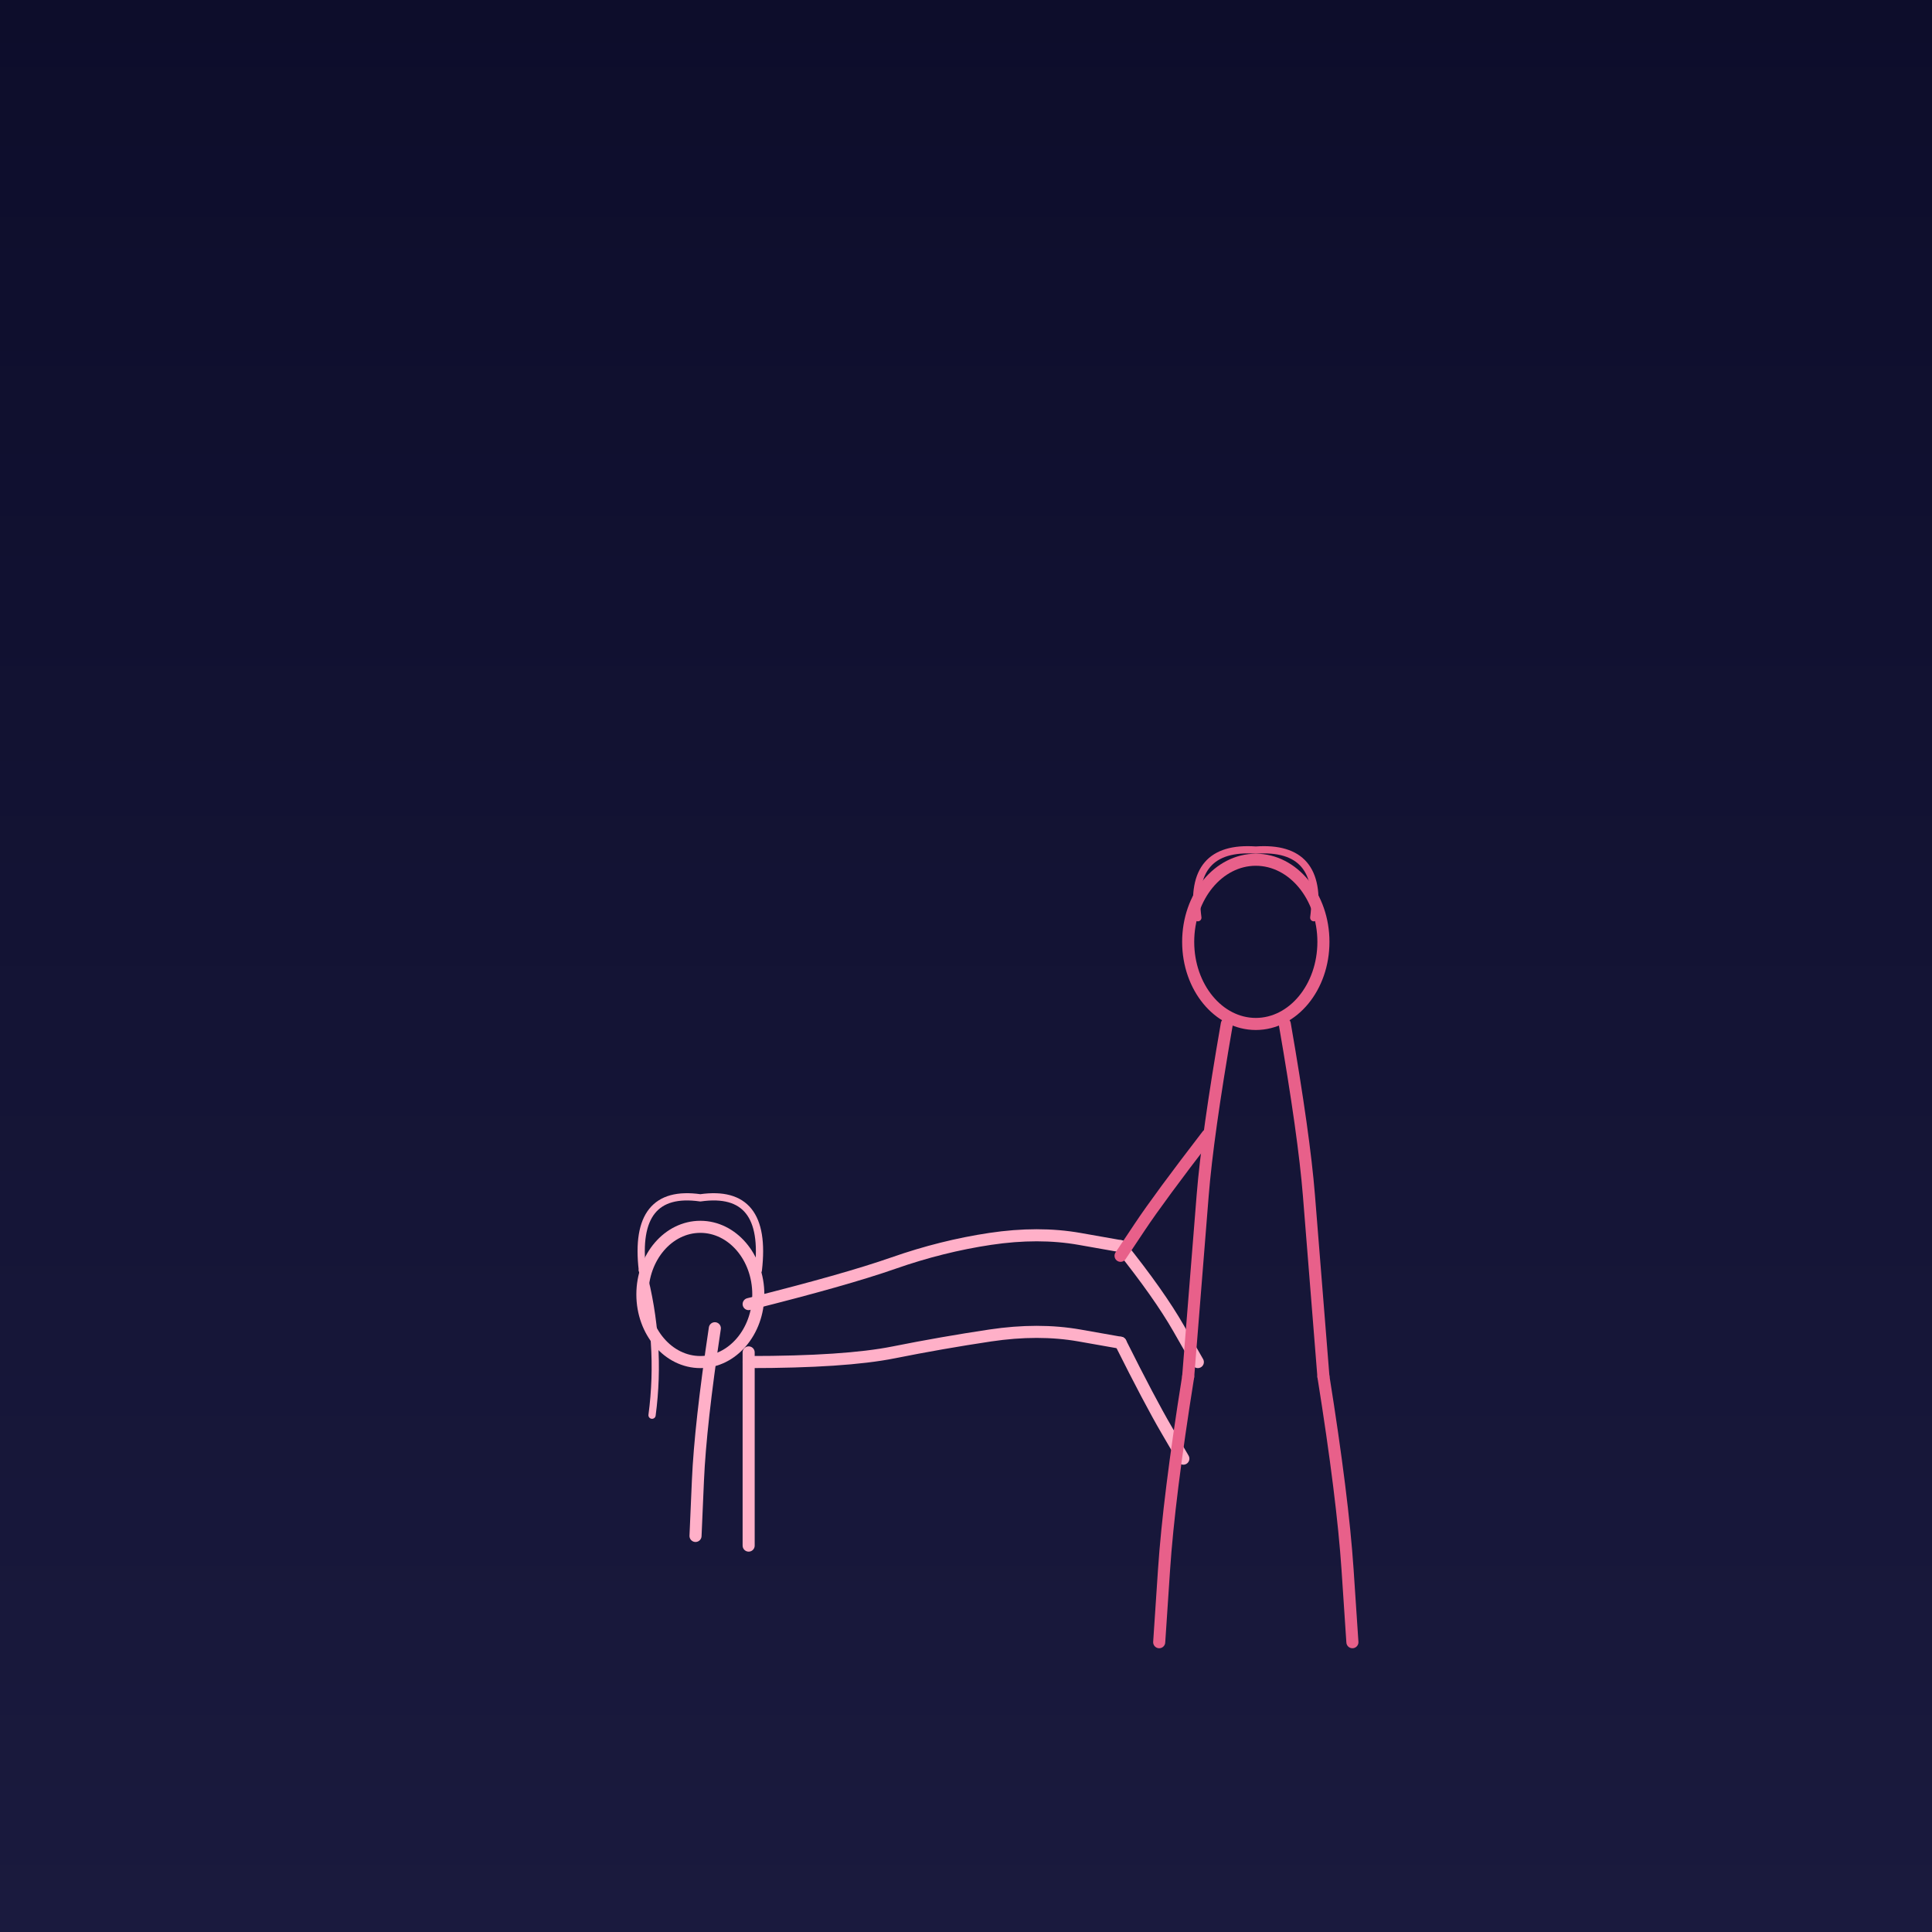
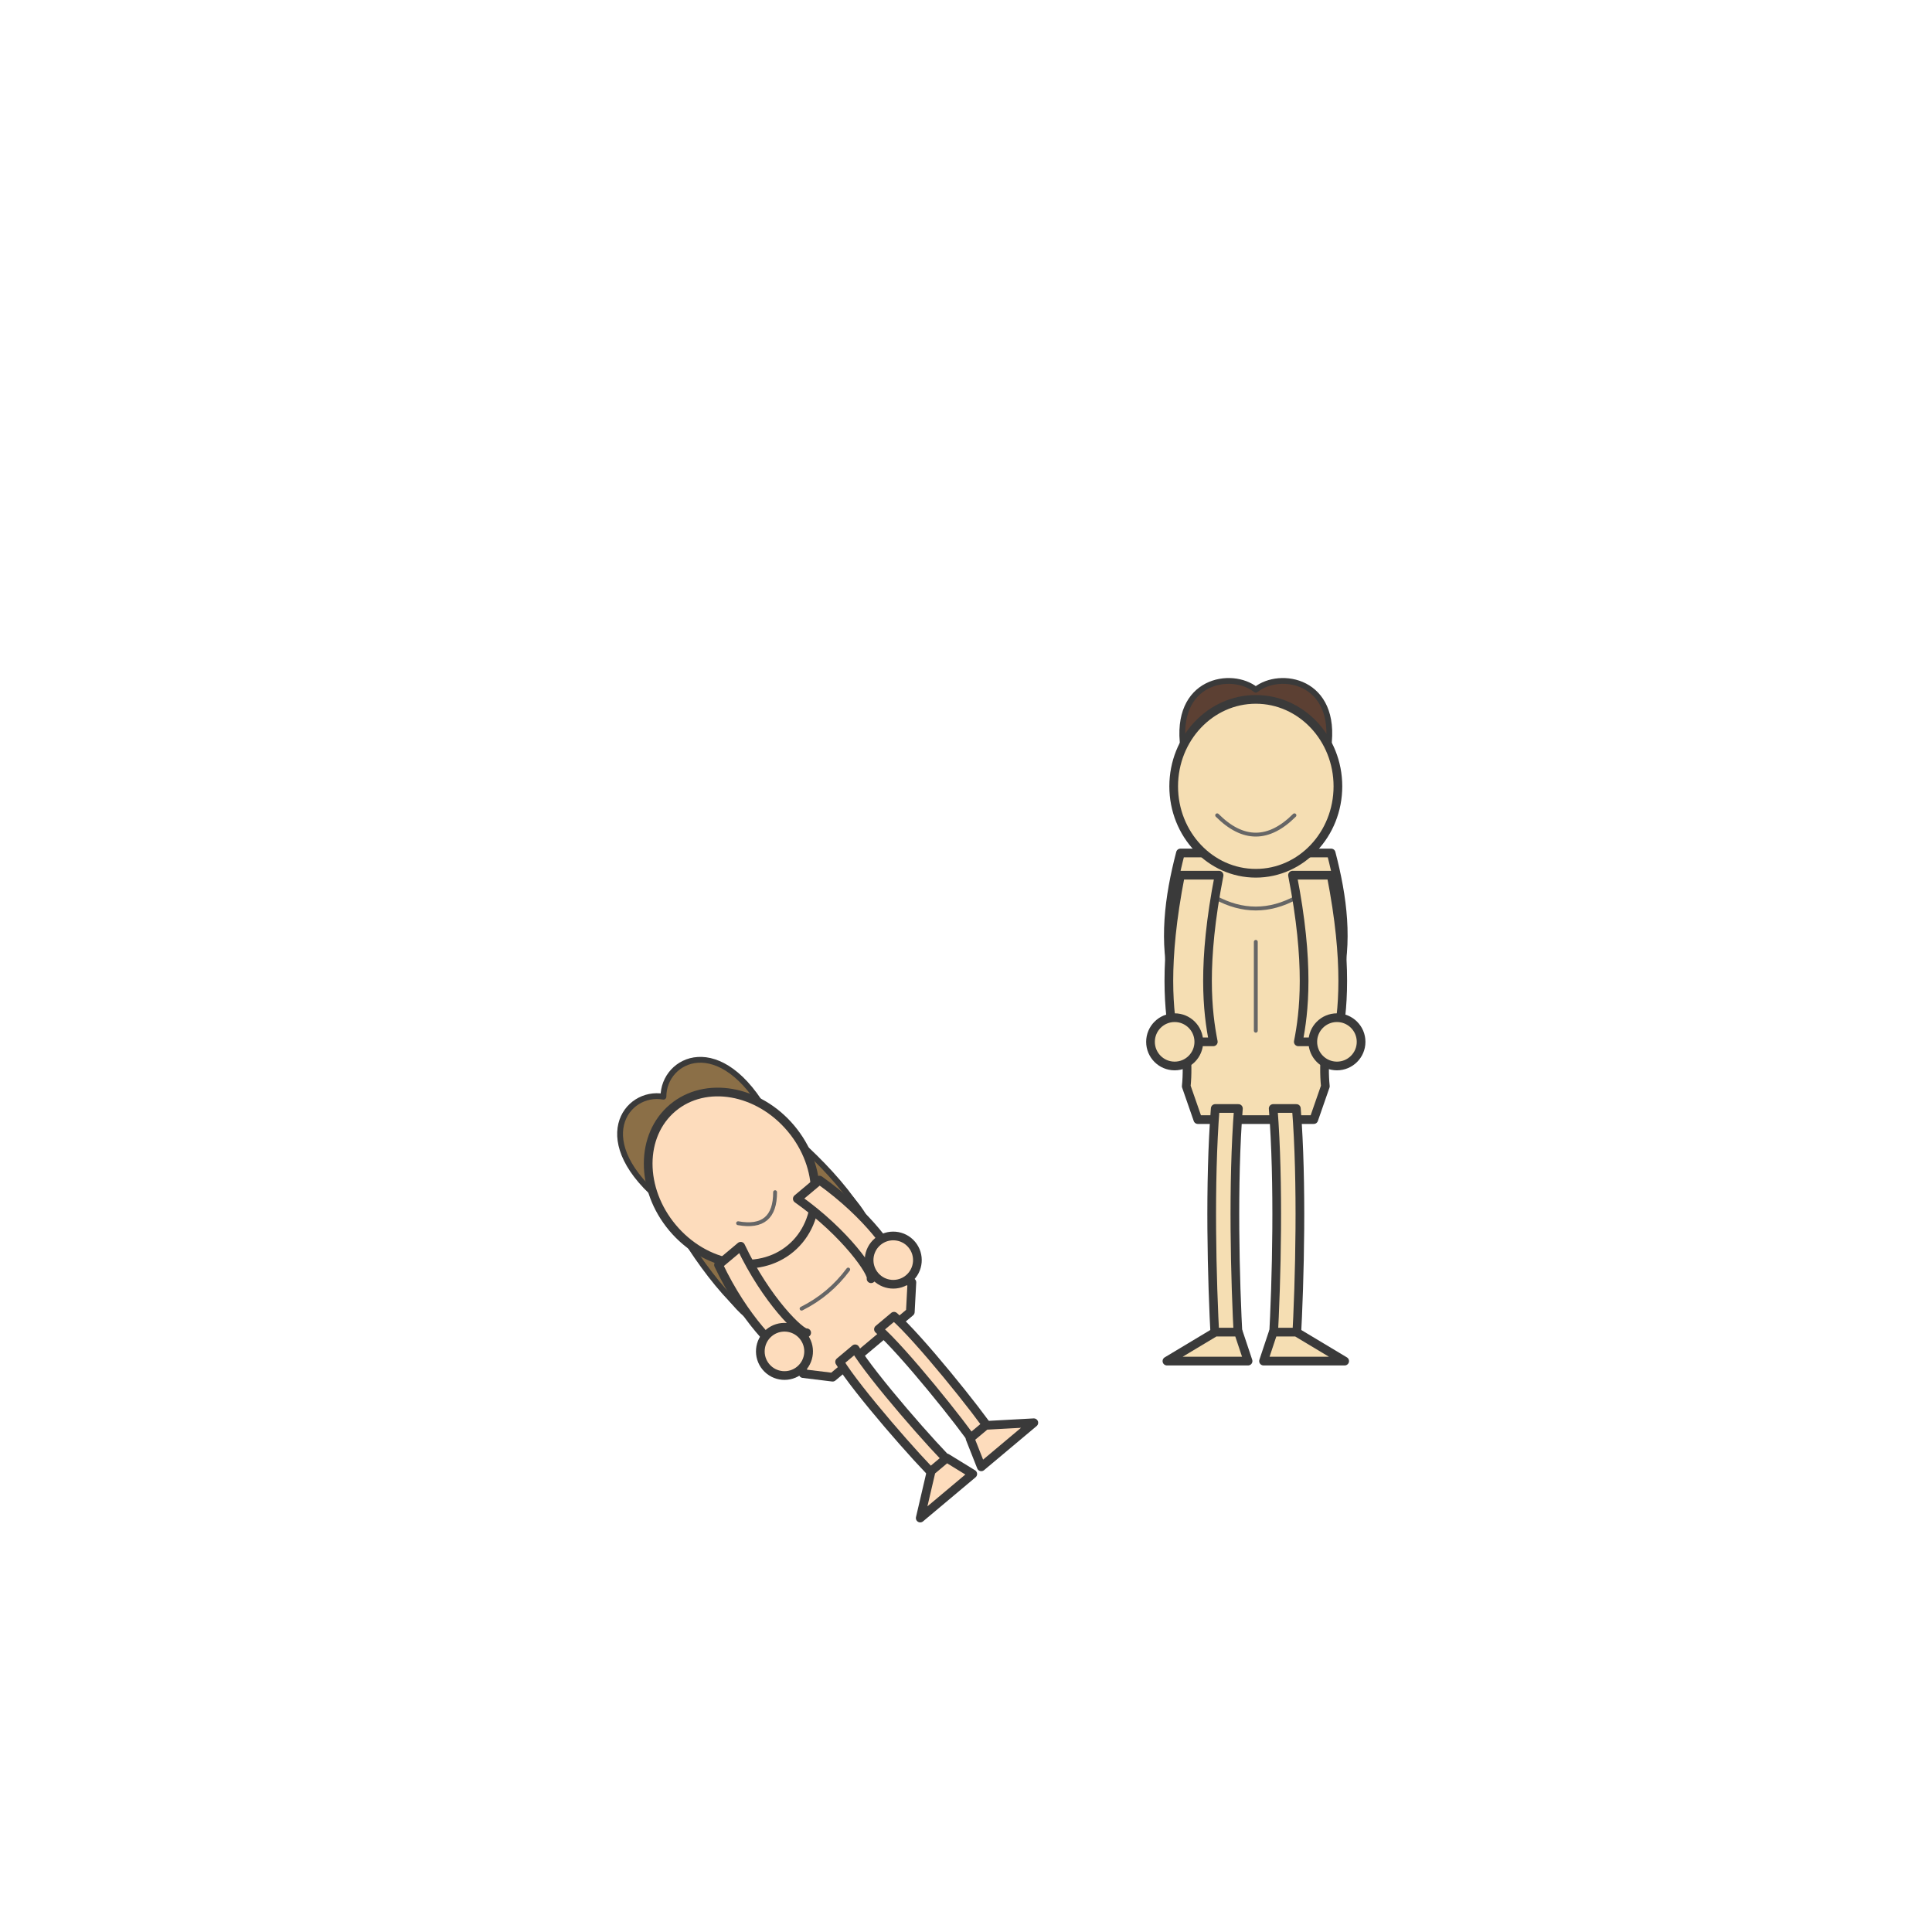
<svg xmlns="http://www.w3.org/2000/svg" viewBox="0 0 400 400" width="400" height="400">
-   <defs>
-     <linearGradient id="bg" x1="0" y1="0" x2="0" y2="1">
-       <stop offset="0%" stop-color="#0d0d2b" />
-       <stop offset="100%" stop-color="#1a1a3e" />
-     </linearGradient>
-   </defs>
-   <rect width="400" height="400" fill="url(#bg)" />
-   <ellipse cx="145" cy="268" rx="12" ry="14" fill="none" stroke="#FFB0C8" stroke-width="2.5" stroke-linecap="round" />
-   <path d="M133,263 Q131,246 145,248 Q159,246 157,263" fill="none" stroke="#FFB0C8" stroke-width="1.5" stroke-linecap="round" stroke-linejoin="round" opacity="1" />
-   <path d="M133,263 Q137,278 135,293" fill="none" stroke="#FFB0C8" stroke-width="1.5" stroke-linecap="round" stroke-linejoin="round" opacity="1" />
-   <path d="M155,270 Q175,265 185.0,261.5 Q195,258 205.0,256.5 Q215,255 223.5,256.5 L232,258" fill="none" stroke="#FFB0C8" stroke-width="2.5" stroke-linecap="round" stroke-linejoin="round" opacity="1" />
-   <path d="M155,282 Q175,282 185.0,280.0 Q195,278 205.0,276.5 Q215,275 223.5,276.5 L232,278" fill="none" stroke="#FFB0C8" stroke-width="2.5" stroke-linecap="round" stroke-linejoin="round" opacity="1" />
-   <path d="M148,275 Q145,295 144.5,306.5 L144,318" fill="none" stroke="#FFB0C8" stroke-width="2.5" stroke-linecap="round" stroke-linejoin="round" opacity="1" />
-   <path d="M155,280 Q155,300 155.0,310.0 L155,320" fill="none" stroke="#FFB0C8" stroke-width="2.5" stroke-linecap="round" stroke-linejoin="round" opacity="1" />
-   <path d="M232,258 Q240,268 244.0,275.0 L248,282" fill="none" stroke="#FFB0C8" stroke-width="2.5" stroke-linecap="round" stroke-linejoin="round" opacity="1" />
-   <path d="M232,278 Q238,290 241.5,296.0 L245,302" fill="none" stroke="#FFB0C8" stroke-width="2.5" stroke-linecap="round" stroke-linejoin="round" opacity="1" />
-   <ellipse cx="260" cy="195" rx="14" ry="17" fill="none" stroke="#E8608A" stroke-width="2.5" stroke-linecap="round" />
-   <path d="M248,190 Q246,175 260,176 Q274,175 272,190" fill="none" stroke="#E8608A" stroke-width="1.5" stroke-linecap="round" stroke-linejoin="round" opacity="1" />
-   <path d="M254,212 Q250,235 249.0,247.5 Q248,260 247.0,272.5 L246,285" fill="none" stroke="#E8608A" stroke-width="2.5" stroke-linecap="round" stroke-linejoin="round" opacity="1" />
-   <path d="M266,212 Q270,235 271.0,247.5 Q272,260 273.0,272.5 L274,285" fill="none" stroke="#E8608A" stroke-width="2.5" stroke-linecap="round" stroke-linejoin="round" opacity="1" />
-   <path d="M246,285 Q242,310 241.0,325.0 L240,340" fill="none" stroke="#E8608A" stroke-width="2.5" stroke-linecap="round" stroke-linejoin="round" opacity="1" />
-   <path d="M274,285 Q278,310 279.0,325.0 L280,340" fill="none" stroke="#E8608A" stroke-width="2.5" stroke-linecap="round" stroke-linejoin="round" opacity="1" />
-   <path d="M250,235 Q240,248 236.0,254.0 L232,260" fill="none" stroke="#E8608A" stroke-width="2.5" stroke-linecap="round" stroke-linejoin="round" opacity="1" />
+   <rect width="400" height="400" fill="#FFFFFF" />
+   <g transform="rotate(-40,165,260)">
+     <path d="M151.35,248.0 C149.25,254.0 148.2,260 150.3,266.0 C154.5,270.5 153.45,275.0 150.3,279.5 L154.5,284.0 L175.5,284.0 L179.7,279.5 C176.55,275.0 175.5,270.5 179.7,266.0 C181.8,260 180.75,254.0 178.65,248.0 Z" fill="#FDDCBC" stroke="#3a3a3a" stroke-width="1.8" stroke-linecap="round" stroke-linejoin="round" />
+     <path d="M159.75,255.5 Q165,258.5 170.25,255.5" fill="none" stroke="#666666" stroke-width="0.8" stroke-linecap="round" />
+     <path d="M158.7,269.0 Q165,270.5 171.3,269.0" fill="none" stroke="#666666" stroke-width="0.8" stroke-linecap="round" />
+     <path d="M161.85,248.0 L162.48,243.5 L167.52,243.5 L168.15,248.0 Z" fill="#FDDCBC" stroke="#3a3a3a" stroke-width="1.8" stroke-linecap="round" stroke-linejoin="round" />
+     <path d="M151,234.0 C147,214.0 160,211.0 165,217.0 C170,211.0 183,214.0 179,234.0 C181,244.0 183,259.0 179,269.0 L175,264.0 C173,254.0 175,244.0 177,237.0 L153,237.0 C155,244.0 157,254.0 155,264.0 L151,269.0 C147,259.0 149,244.0 151,234.0 Z" fill="#8B6F47" stroke="#3a3a3a" stroke-width="1.2" stroke-linecap="round" stroke-linejoin="round" />
+     <ellipse cx="165" cy="239.0" rx="16" ry="19" fill="#FDDCBC" stroke="#3a3a3a" stroke-width="1.8" />
+     <path d="M160,247.0 Q165,253.0 170,247.0" fill="none" stroke="#666666" stroke-width="0.8" stroke-linecap="round" />
+     <path d="M157.65,282.5 C156.6,289.0 157.02,309.0 157.65,314.0 L161.85,314.0 C161.22,309.0 160.8,289.0 161.85,282.5 Z" fill="#FDDCBC" stroke="#3a3a3a" stroke-width="1.8" stroke-linecap="round" stroke-linejoin="round" />
+     <path d="M168.15,282.5 C169.2,289.0 168.78,309.0 168.15,314.0 L172.35,314.0 C172.98,309.0 173.4,289.0 172.35,282.5 Z" fill="#FDDCBC" stroke="#3a3a3a" stroke-width="1.8" stroke-linecap="round" stroke-linejoin="round" />
+     <path d="M157.65,312.0 L149.65,318.0 L163.85,318.0 L161.85,312.0 Z" fill="#FDDCBC" stroke="#3a3a3a" stroke-width="1.8" stroke-linecap="round" stroke-linejoin="round" />
+     <path d="M168.15,312.0 L166.15,318.0 L180.35,318.0 L172.35,312.0 Z" fill="#FDDCBC" stroke="#3a3a3a" stroke-width="1.8" stroke-linecap="round" stroke-linejoin="round" />
+     <path d="M151.35,251.0 C148.2,263.0 149.25,273.0 150.3,273.5 L156.3,273.5 C155.25,273.0 154.2,263.0 157.35,251.0 Z" fill="#FDDCBC" stroke="#3a3a3a" stroke-width="1.8" stroke-linecap="round" stroke-linejoin="round" />
+     <path d="M172.65,251.0 C175.8,263.0 174.75,273.0 173.7,273.5 L179.7,273.5 C180.75,273.0 181.8,263.0 178.65,251.0 Z" fill="#FDDCBC" stroke="#3a3a3a" stroke-width="1.8" stroke-linecap="round" stroke-linejoin="round" />
+     <ellipse cx="150.3" cy="273.5" rx="5" ry="5" fill="#FDDCBC" stroke="#3a3a3a" stroke-width="1.8" />
+     <ellipse cx="179.7" cy="273.5" rx="5" ry="5" fill="#FDDCBC" stroke="#3a3a3a" stroke-width="1.8" />
+   </g>
+   <path d="M244.4,176.6 C242.0,185.8 240.8,195 243.2,204.2 C245.6,213.4 246.08,220.3 245.6,224.9 L248.0,231.8 L272.0,231.8 L274.4,224.9 C273.92,220.3 274.4,213.4 276.8,204.2 C279.2,195 278.0,185.8 275.6,176.6 Z" fill="#F5DEB3" stroke="#3a3a3a" stroke-width="1.8" stroke-linecap="round" stroke-linejoin="round" />
+   <path d="M251.6,185.8 Q260,190.4 268.4,185.8" fill="none" stroke="#666666" stroke-width="0.8" stroke-linecap="round" />
+   <path d="M260,195 L260,213.4" fill="none" stroke="#666666" stroke-width="0.8" stroke-linecap="round" />
+   <path d="M256.4,176.6 L257.12,169.7 L262.88,169.7 L263.6,176.6 Z" fill="#F5DEB3" stroke="#3a3a3a" stroke-width="1.8" stroke-linecap="round" stroke-linejoin="round" />
+   <path d="M245,154.8 C243,140.8 255,138.8 260,142.8 C265,138.8 277,140.8 275,154.8 C273,150.8 265,146.8 260,148.8 C255,146.8 247,150.8 245,154.8 Z" fill="#5C4033" stroke="#3a3a3a" stroke-width="1.2" stroke-linecap="round" stroke-linejoin="round" />
+   <ellipse cx="260" cy="162.8" rx="17" ry="18" fill="#F5DEB3" stroke="#3a3a3a" stroke-width="1.8" />
+   <path d="M252,168.8 Q260,176.8 268,168.8" fill="none" stroke="#666666" stroke-width="0.8" stroke-linecap="round" />
+   <path d="M251.6,229.5 C250.4,244.8 250.88,264.8 251.6,277.8 L256.4,277.8 C255.68,264.8 255.2,244.8 256.4,229.5 Z" fill="#F5DEB3" stroke="#3a3a3a" stroke-width="1.8" stroke-linecap="round" stroke-linejoin="round" />
+   <path d="M263.6,229.5 C264.8,244.8 264.32,264.8 263.6,277.8 L268.4,277.8 C269.12,264.8 269.6,244.8 268.4,229.5 Z" fill="#F5DEB3" stroke="#3a3a3a" stroke-width="1.8" stroke-linecap="round" stroke-linejoin="round" />
+   <path d="M251.6,275.8 L241.6,281.8 L258.4,281.8 L256.4,275.8 Z" fill="#F5DEB3" stroke="#3a3a3a" stroke-width="1.8" stroke-linecap="round" stroke-linejoin="round" />
+   <path d="M263.6,275.8 L261.6,281.8 L278.4,281.8 L268.4,275.8 Z" fill="#F5DEB3" stroke="#3a3a3a" stroke-width="1.8" stroke-linecap="round" stroke-linejoin="round" />
+   <path d="M244.4,181.2 C240.8,199.6 242.0,209.6 243.2,215.7 L251.2,215.7 C250.0,209.6 248.8,199.6 252.4,181.2 Z" fill="#F5DEB3" stroke="#3a3a3a" stroke-width="1.8" stroke-linecap="round" stroke-linejoin="round" />
+   <path d="M267.6,181.2 C271.2,199.6 270.0,209.6 268.8,215.7 L276.8,215.7 C278.0,209.6 279.2,199.6 275.6,181.2 Z" fill="#F5DEB3" stroke="#3a3a3a" stroke-width="1.8" stroke-linecap="round" stroke-linejoin="round" />
+   <ellipse cx="243.2" cy="215.7" rx="5" ry="5" fill="#F5DEB3" stroke="#3a3a3a" stroke-width="1.8" />
+   <ellipse cx="276.8" cy="215.7" rx="5" ry="5" fill="#F5DEB3" stroke="#3a3a3a" stroke-width="1.8" />
</svg>
